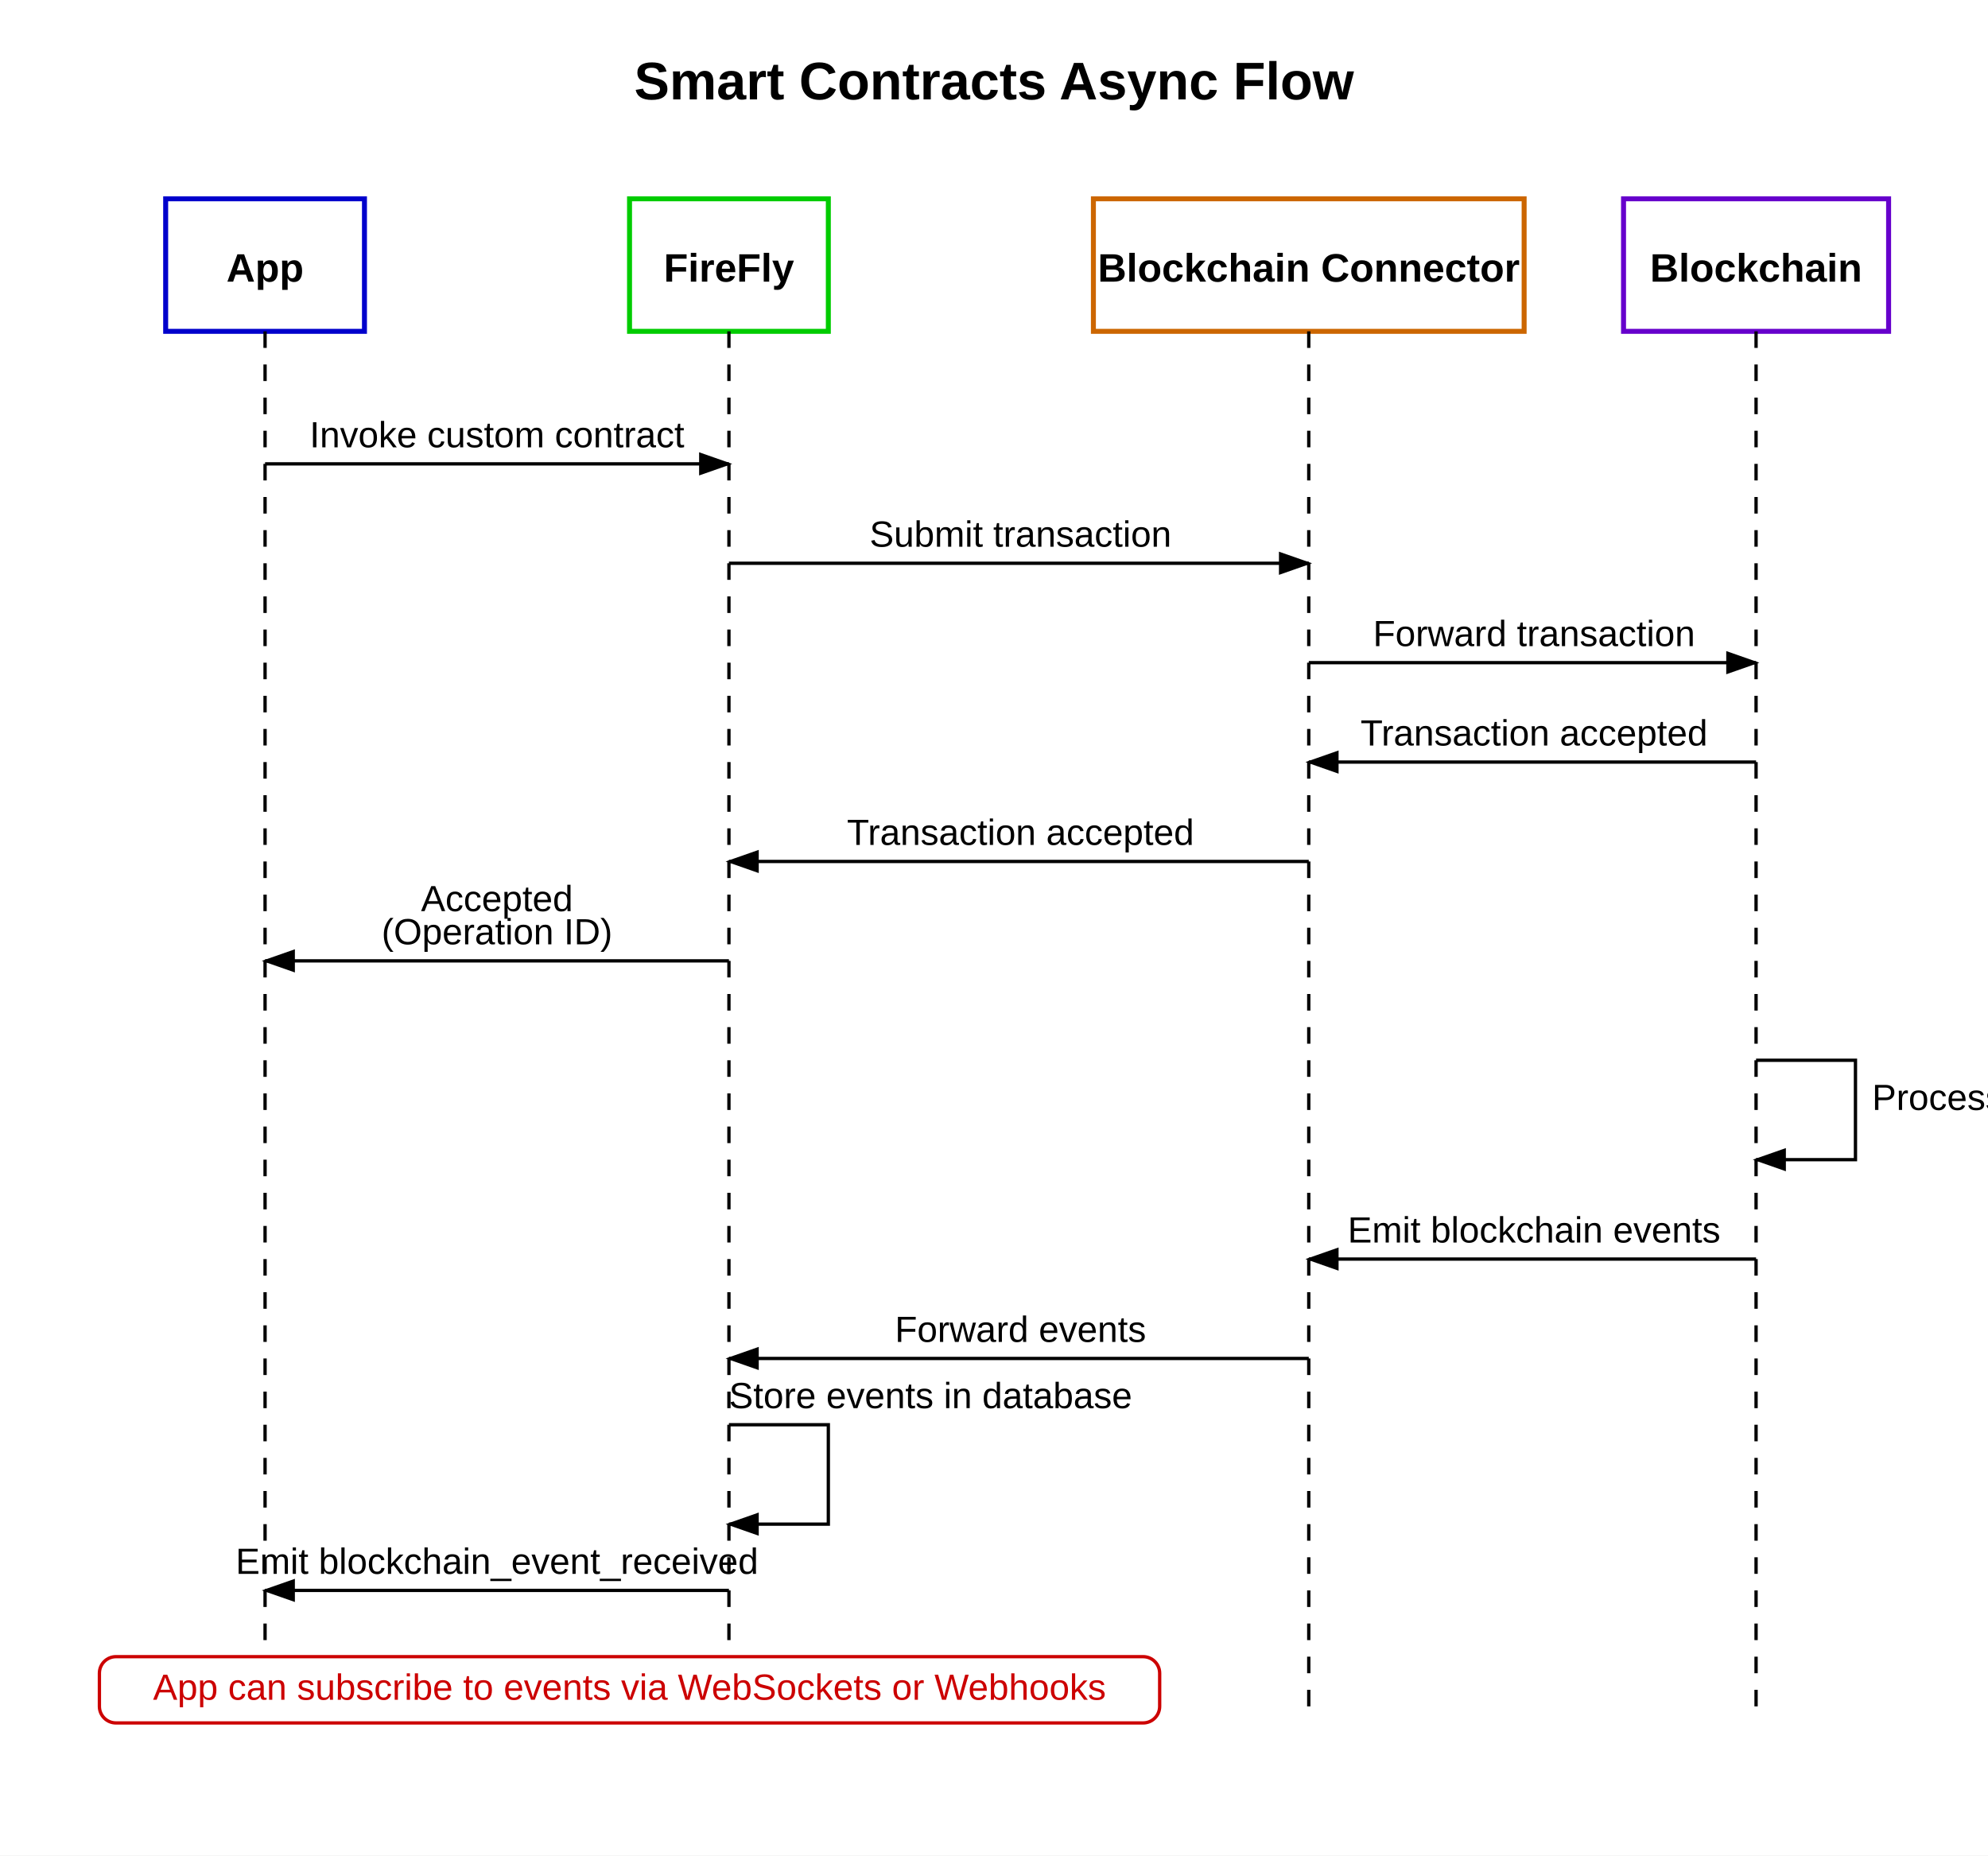
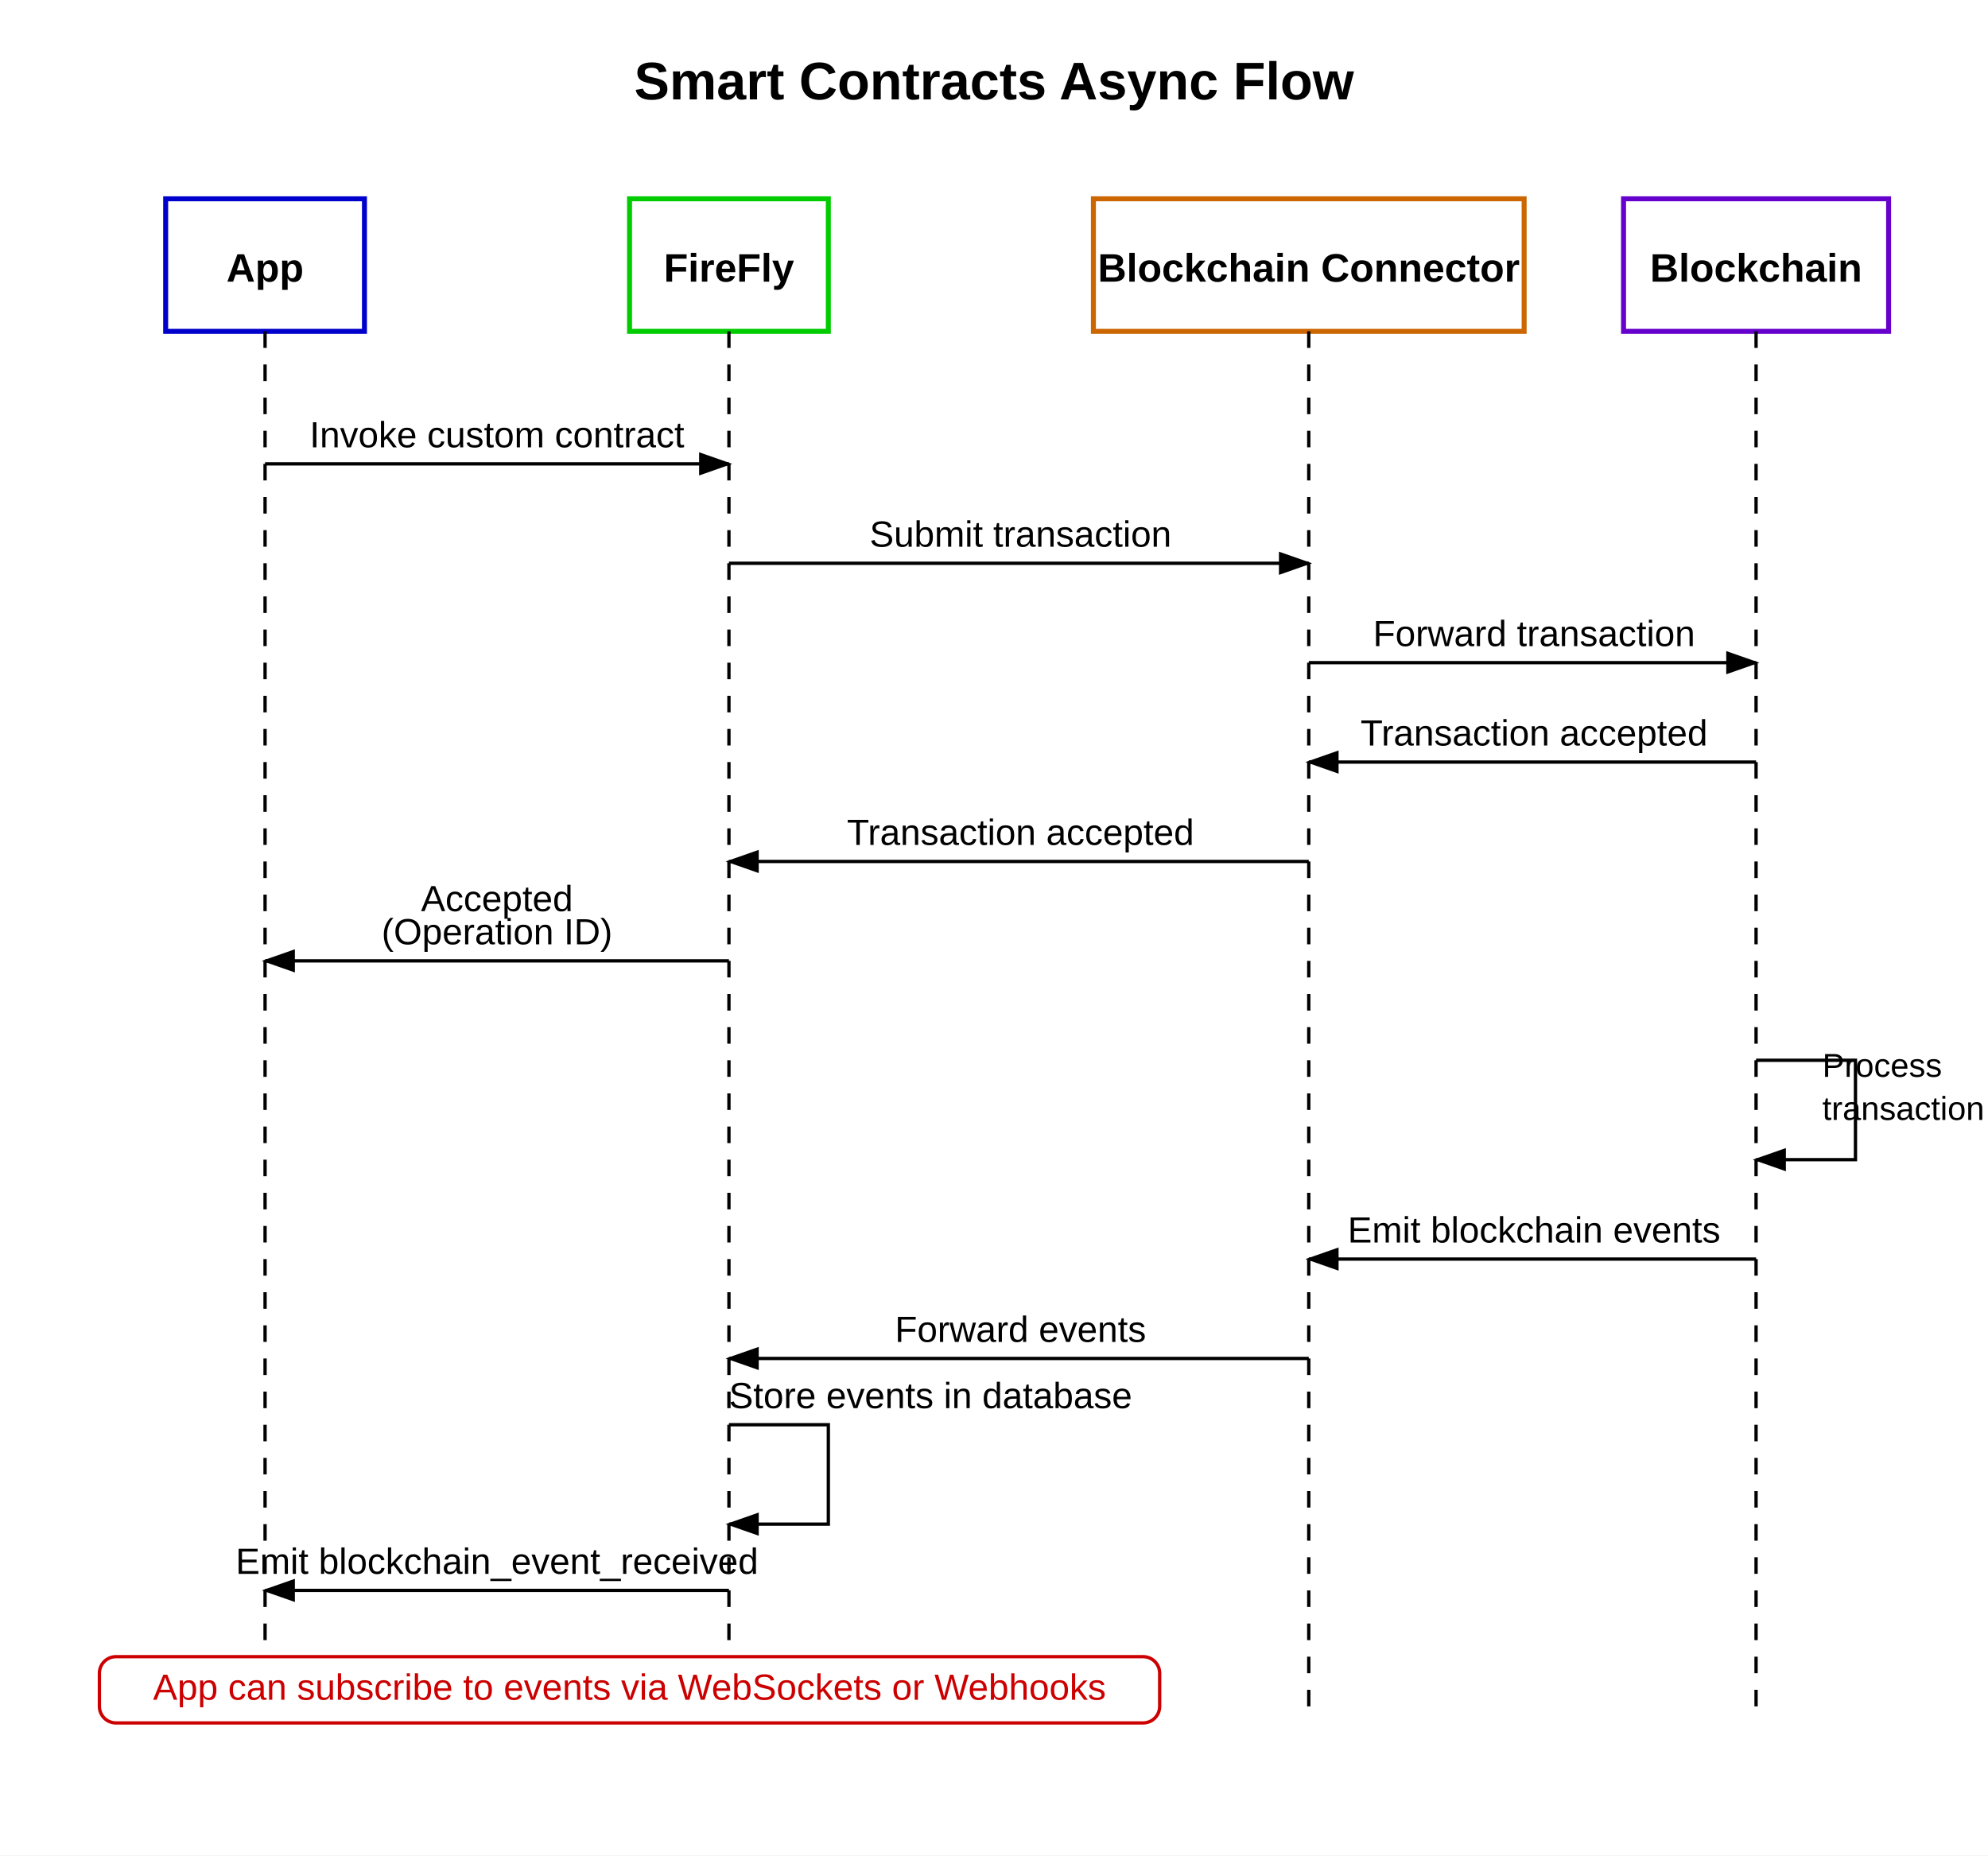
<svg xmlns="http://www.w3.org/2000/svg" width="600" height="560" viewBox="0 0 600 560">
  <rect width="600" height="560" fill="white" />
  <defs>
    <marker id="arrowhead" markerWidth="10" markerHeight="7" refX="9" refY="3.5" orient="auto">
      <polygon points="0 0, 10 3.5, 0 7" fill="#000000" />
    </marker>
  </defs>
  <text x="300" y="30" font-family="Arial" font-size="16" font-weight="bold" text-anchor="middle">Smart Contracts Async Flow</text>
  <rect x="50" y="60" width="60" height="40" fill="white" stroke="#0000CC" stroke-width="1.5" />
  <text x="80" y="85" font-family="Arial" font-size="12" font-weight="bold" text-anchor="middle">App</text>
  <rect x="190" y="60" width="60" height="40" fill="white" stroke="#00CC00" stroke-width="1.5" />
  <text x="220" y="85" font-family="Arial" font-size="12" font-weight="bold" text-anchor="middle">FireFly</text>
  <rect x="330" y="60" width="130" height="40" fill="white" stroke="#CC6600" stroke-width="1.5" />
  <text x="395" y="85" font-family="Arial" font-size="12" font-weight="bold" text-anchor="middle">Blockchain Connector</text>
  <rect x="490" y="60" width="80" height="40" fill="white" stroke="#6600CC" stroke-width="1.5" />
  <text x="530" y="85" font-family="Arial" font-size="12" font-weight="bold" text-anchor="middle">Blockchain</text>
  <line x1="80" y1="100" x2="80" y2="520" stroke="#000000" stroke-dasharray="5,5" stroke-width="1" />
  <line x1="220" y1="100" x2="220" y2="520" stroke="#000000" stroke-dasharray="5,5" stroke-width="1" />
  <line x1="395" y1="100" x2="395" y2="520" stroke="#000000" stroke-dasharray="5,5" stroke-width="1" />
  <line x1="530" y1="100" x2="530" y2="520" stroke="#000000" stroke-dasharray="5,5" stroke-width="1" />
  <line x1="80" y1="140" x2="220" y2="140" stroke="#000000" stroke-width="1" marker-end="url(#arrowhead)" />
  <text x="150" y="135" font-family="Arial" font-size="11" text-anchor="middle">Invoke custom contract</text>
  <line x1="220" y1="170" x2="395" y2="170" stroke="#000000" stroke-width="1" marker-end="url(#arrowhead)" />
  <text x="308" y="165" font-family="Arial" font-size="11" text-anchor="middle">Submit transaction</text>
  <line x1="395" y1="200" x2="530" y2="200" stroke="#000000" stroke-width="1" marker-end="url(#arrowhead)" />
  <text x="463" y="195" font-family="Arial" font-size="11" text-anchor="middle">Forward transaction</text>
  <line x1="530" y1="230" x2="395" y2="230" stroke="#000000" stroke-width="1" marker-end="url(#arrowhead)" />
  <text x="463" y="225" font-family="Arial" font-size="11" text-anchor="middle">Transaction accepted</text>
  <line x1="395" y1="260" x2="220" y2="260" stroke="#000000" stroke-width="1" marker-end="url(#arrowhead)" />
  <text x="308" y="255" font-family="Arial" font-size="11" text-anchor="middle">Transaction accepted</text>
  <line x1="220" y1="290" x2="80" y2="290" stroke="#000000" stroke-width="1" marker-end="url(#arrowhead)" />
  <text x="150" y="275" font-family="Arial" font-size="11" text-anchor="middle">Accepted</text>
  <text x="150" y="285" font-family="Arial" font-size="11" text-anchor="middle">(Operation ID)</text>
  <path d="M 530,320 L 560,320 L 560,350 L 530,350" stroke="#000000" stroke-width="1" marker-end="url(#arrowhead)" fill="none" />
-   <text x="565" y="335" font-family="Arial" font-size="11" text-anchor="start">Process</text>
+   <text x="550" y="325" font-family="Arial" font-size="10" text-anchor="start">Process</text>
+   <text x="550" y="338" font-family="Arial" font-size="10" text-anchor="start">transaction</text>
  <line x1="530" y1="380" x2="395" y2="380" stroke="#000000" stroke-width="1" marker-end="url(#arrowhead)" />
  <text x="463" y="375" font-family="Arial" font-size="11" text-anchor="middle">Emit blockchain events</text>
  <line x1="395" y1="410" x2="220" y2="410" stroke="#000000" stroke-width="1" marker-end="url(#arrowhead)" />
  <text x="308" y="405" font-family="Arial" font-size="11" text-anchor="middle">Forward events</text>
  <path d="M 220,430 L 250,430 L 250,460 L 220,460" stroke="#000000" stroke-width="1" marker-end="url(#arrowhead)" fill="none" />
  <text x="220" y="425" font-family="Arial" font-size="11" text-anchor="start">Store events in database</text>
  <line x1="220" y1="480" x2="80" y2="480" stroke="#000000" stroke-width="1" marker-end="url(#arrowhead)" />
  <text x="150" y="475" font-family="Arial" font-size="11" text-anchor="middle">Emit blockchain_event_received</text>
  <rect x="30" y="500" width="320" height="20" fill="white" stroke="#CC0000" stroke-width="1" rx="5" ry="5" />
  <text x="190" y="513" font-family="Arial" font-size="11" text-anchor="middle" fill="#CC0000">App can subscribe to events via WebSockets or Webhooks</text>
</svg>
